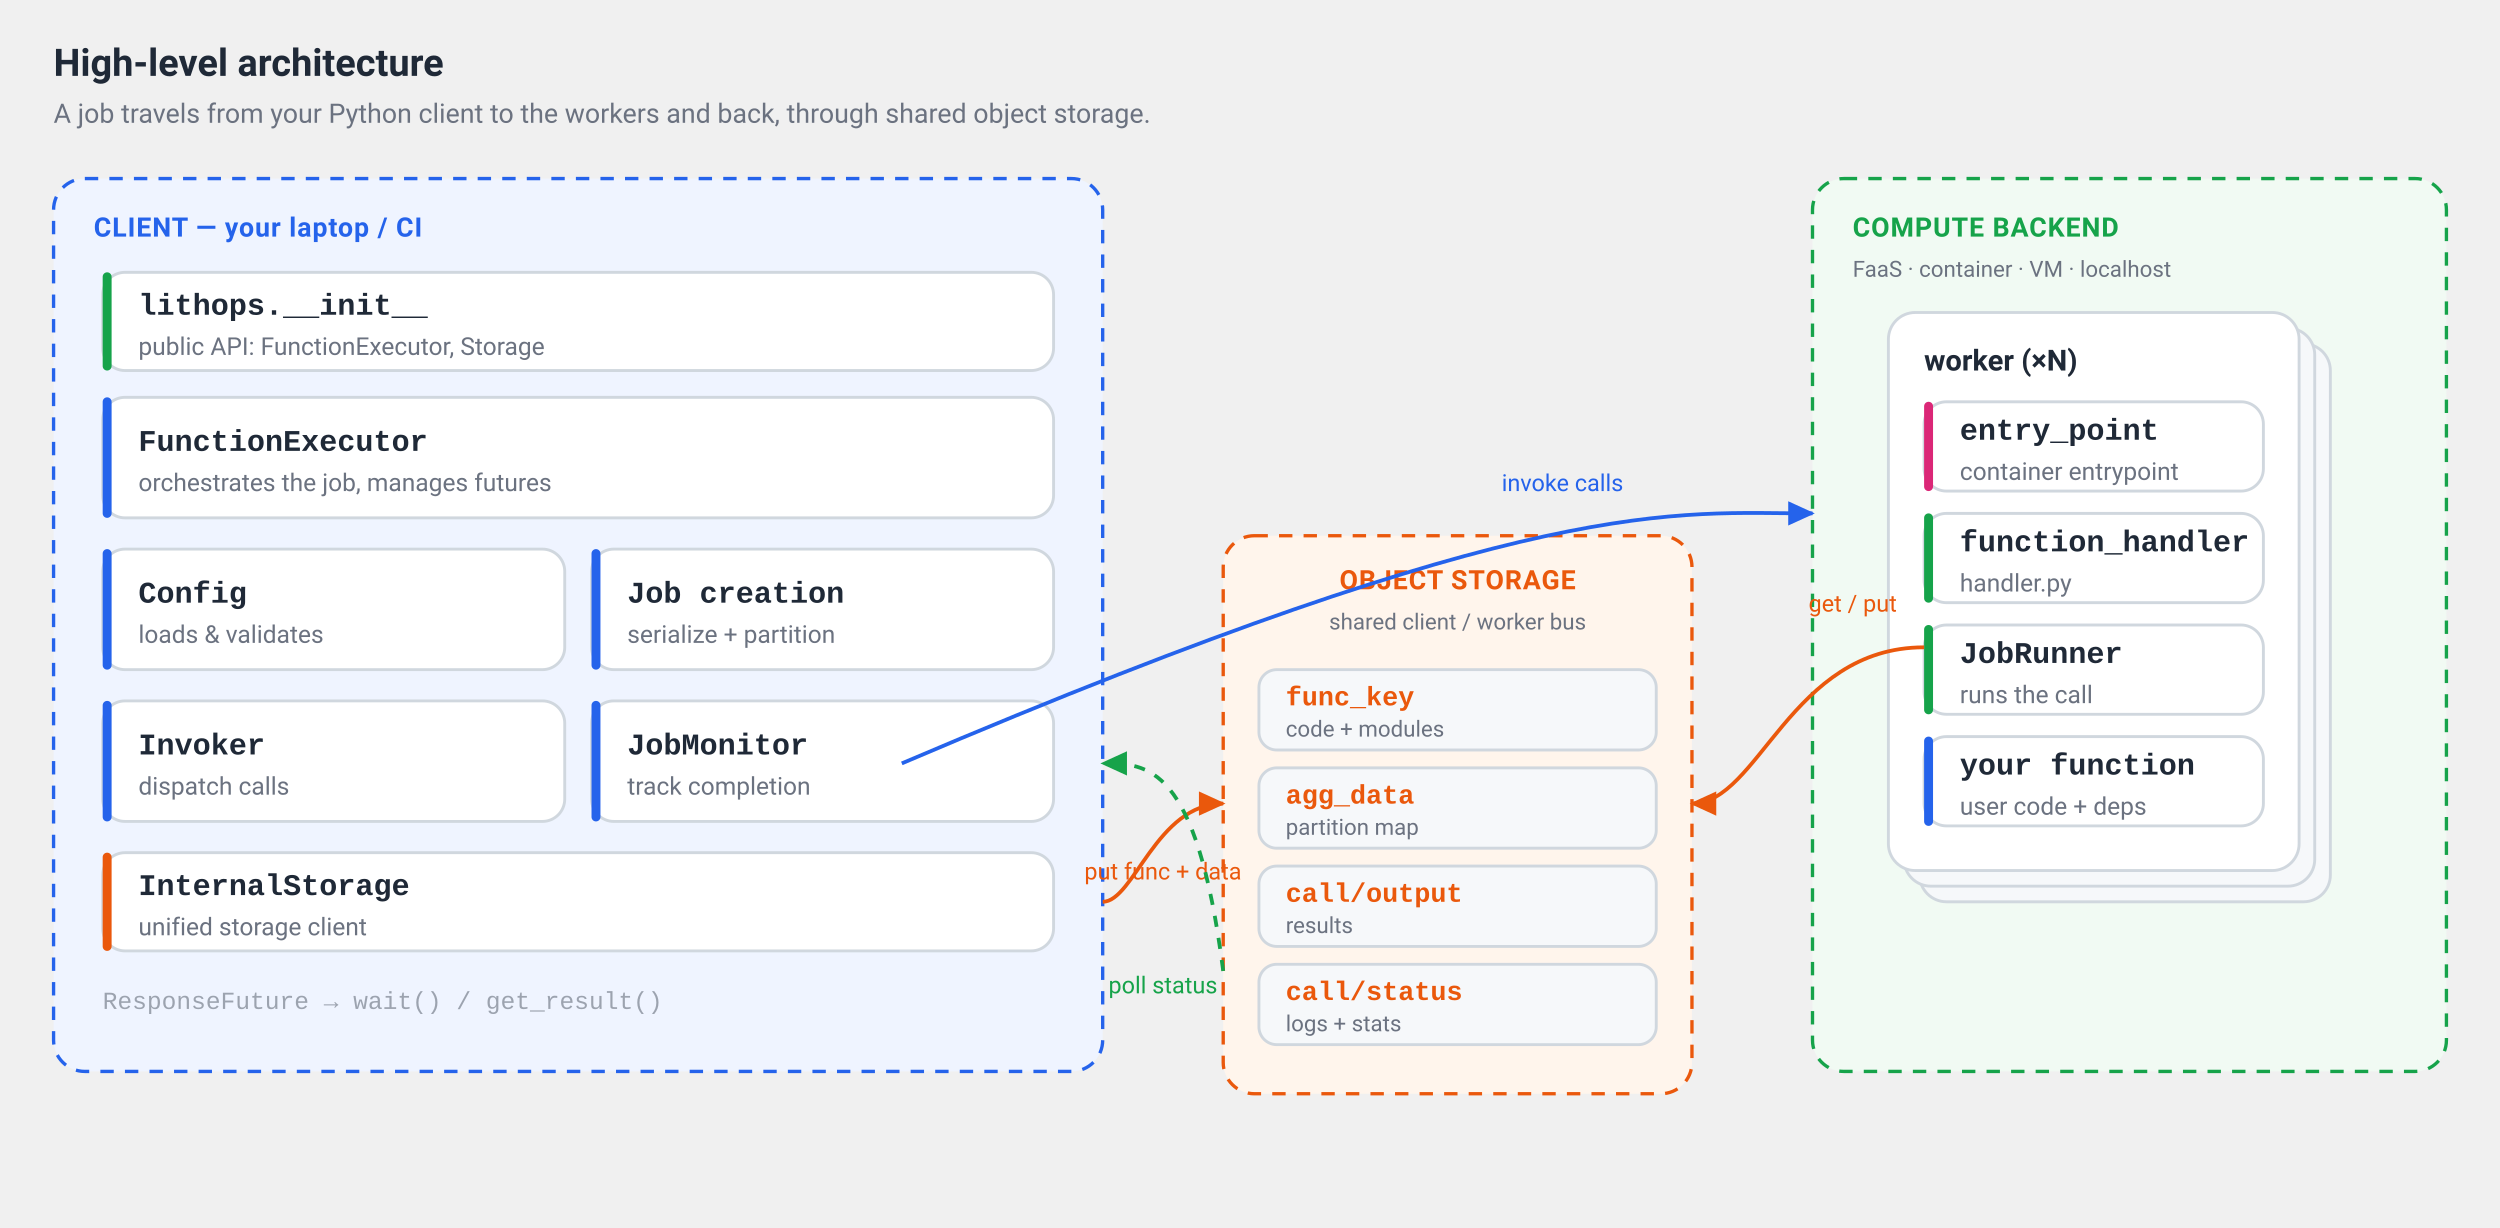
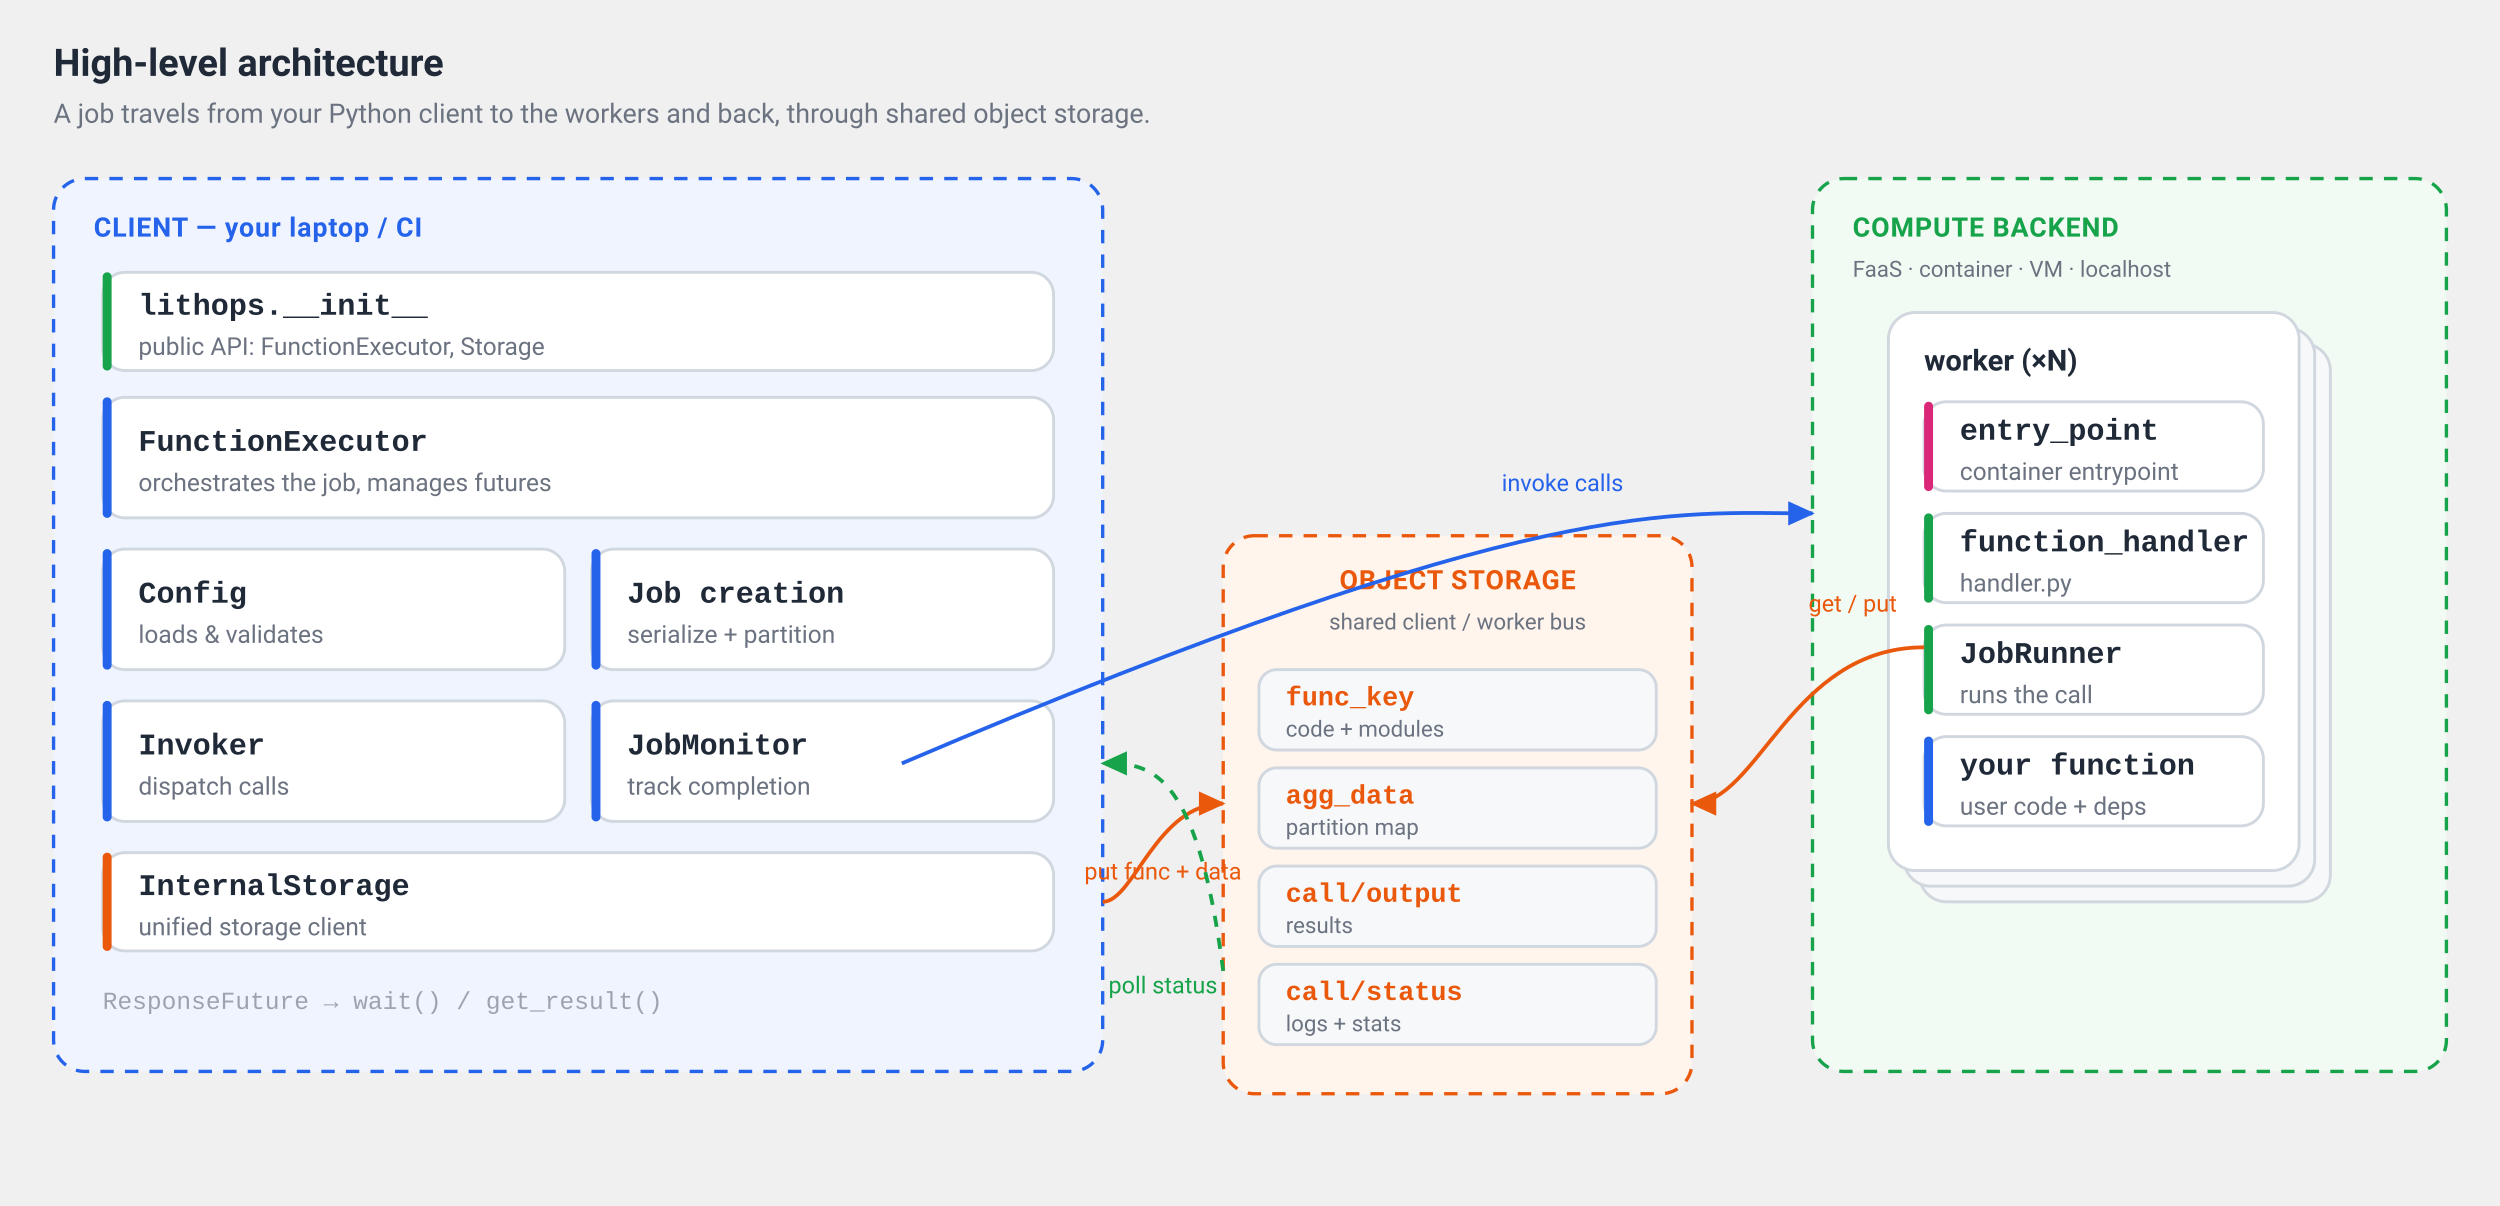
- <svg xmlns="http://www.w3.org/2000/svg" viewBox="0 0 1120 550" width="1120" height="550">
+ <svg xmlns="http://www.w3.org/2000/svg" viewBox="0 0 1120 540" width="1120" height="540">
  <style>
    text{font-family:-apple-system,BlinkMacSystemFont,'Segoe UI',Roboto,Helvetica,Arial,sans-serif;}
    .m{font-family:'SFMono-Regular',Consolas,'Liberation Mono',Menlo,monospace;}
    .title{fill:#1f2937;font-weight:700;}
    .lbl{fill:#1f2937;}
    .mut{fill:#6b7280;} .mut2{fill:#9ca3af;}
    .cy{fill:#2563eb;} .or{fill:#ea580c;} .gr{fill:#16a34a;} .pk{fill:#db2777;}
  </style>
  <defs>
    <marker id="acy" markerWidth="9" markerHeight="9" refX="6.4" refY="3.2" orient="auto">
      <path d="M0,0 L7,3.2 L0,6.4 Z" fill="#2563eb" />
    </marker>
    <marker id="aor" markerWidth="9" markerHeight="9" refX="6.4" refY="3.2" orient="auto">
      <path d="M0,0 L7,3.2 L0,6.4 Z" fill="#ea580c" />
    </marker>
    <marker id="agr" markerWidth="9" markerHeight="9" refX="6.4" refY="3.2" orient="auto">
      <path d="M0,0 L7,3.2 L0,6.4 Z" fill="#16a34a" />
    </marker>
    <marker id="amut" markerWidth="9" markerHeight="9" refX="6.4" refY="3.2" orient="auto">
      <path d="M0,0 L7,3.2 L0,6.4 Z" fill="#6b7280" />
    </marker>
  </defs>
  <text x="24" y="34" class="title" font-size="17" text-anchor="start">High-level architecture</text>
  <text x="24" y="55" class="mut" font-size="12" text-anchor="start">A job travels from your Python client to the workers and back, through shared object storage.</text>
  <rect x="24" y="80" width="470" height="400" rx="14" fill="#eff4ff" stroke="#2563eb" stroke-width="1.5" stroke-dasharray="6 5" />
  <text x="42" y="106" class="cy" font-size="12" font-weight="700" letter-spacing="0.4" text-anchor="start">CLIENT — your laptop / CI</text>
  <rect x="46" y="122" width="426" height="44" rx="10" fill="#ffffff" stroke="#d0d7de" stroke-width="1.3" />
  <rect x="46" y="122" width="4" height="44" rx="2" fill="#16a34a" />
  <text x="62" y="141.0" class="lbl m" font-size="13.5" font-weight="600" text-anchor="start">lithops.__init__</text>
  <text x="62" y="159.0" class="mut" font-size="11" text-anchor="start">public API: FunctionExecutor, Storage</text>
  <rect x="46" y="178" width="426" height="54" rx="10" fill="#ffffff" stroke="#d0d7de" stroke-width="1.3" />
  <rect x="46" y="178" width="4" height="54" rx="2" fill="#2563eb" />
  <text x="62" y="202.0" class="lbl m" font-size="13.5" font-weight="600" text-anchor="start">FunctionExecutor</text>
  <text x="62" y="220.0" class="mut" font-size="11" text-anchor="start">orchestrates the job, manages futures</text>
  <rect x="46" y="246" width="207.0" height="54" rx="10" fill="#ffffff" stroke="#d0d7de" stroke-width="1.3" />
  <rect x="46" y="246" width="4" height="54" rx="2" fill="#2563eb" />
  <text x="62" y="270.0" class="lbl m" font-size="13.5" font-weight="600" text-anchor="start">Config</text>
  <text x="62" y="288.0" class="mut" font-size="11" text-anchor="start">loads &amp; validates</text>
  <rect x="265.0" y="246" width="207.0" height="54" rx="10" fill="#ffffff" stroke="#d0d7de" stroke-width="1.3" />
  <rect x="265.0" y="246" width="4" height="54" rx="2" fill="#2563eb" />
  <text x="281.0" y="270.0" class="lbl m" font-size="13.5" font-weight="600" text-anchor="start">Job creation</text>
  <text x="281.0" y="288.0" class="mut" font-size="11" text-anchor="start">serialize + partition</text>
  <rect x="46" y="314" width="207.0" height="54" rx="10" fill="#ffffff" stroke="#d0d7de" stroke-width="1.3" />
  <rect x="46" y="314" width="4" height="54" rx="2" fill="#2563eb" />
  <text x="62" y="338.0" class="lbl m" font-size="13.5" font-weight="600" text-anchor="start">Invoker</text>
  <text x="62" y="356.0" class="mut" font-size="11" text-anchor="start">dispatch calls</text>
  <rect x="265.0" y="314" width="207.0" height="54" rx="10" fill="#ffffff" stroke="#d0d7de" stroke-width="1.3" />
  <rect x="265.0" y="314" width="4" height="54" rx="2" fill="#2563eb" />
  <text x="281.0" y="338.0" class="lbl m" font-size="13.5" font-weight="600" text-anchor="start">JobMonitor</text>
  <text x="281.0" y="356.0" class="mut" font-size="11" text-anchor="start">track completion</text>
  <rect x="46" y="382" width="426" height="44" rx="10" fill="#ffffff" stroke="#d0d7de" stroke-width="1.3" />
  <rect x="46" y="382" width="4" height="44" rx="2" fill="#ea580c" />
  <text x="62" y="401.0" class="lbl m" font-size="13.5" font-weight="600" text-anchor="start">InternalStorage</text>
  <text x="62" y="419.0" class="mut" font-size="11" text-anchor="start">unified storage client</text>
  <text x="46" y="452" class="mut2 m" font-size="11" text-anchor="start">ResponseFuture  →  wait() / get_result()</text>
  <rect x="548" y="240" width="210" height="250" rx="14" fill="#fff5ec" stroke="#ea580c" stroke-width="1.5" stroke-dasharray="6 5" />
  <text x="653.0" y="264" class="or" font-size="12" font-weight="700" letter-spacing="0.4" text-anchor="middle">OBJECT STORAGE</text>
  <text x="653.0" y="282" class="mut" font-size="10" text-anchor="middle">shared client / worker bus</text>
  <rect x="564" y="300" width="178" height="36" rx="8" fill="#f6f8fa" stroke="#d0d7de" stroke-width="1.3" />
  <text x="576" y="316" class="or m" font-size="12" font-weight="600" text-anchor="start">func_key</text>
  <text x="576" y="330" class="mut" font-size="10" text-anchor="start">code + modules</text>
  <rect x="564" y="344" width="178" height="36" rx="8" fill="#f6f8fa" stroke="#d0d7de" stroke-width="1.3" />
  <text x="576" y="360" class="or m" font-size="12" font-weight="600" text-anchor="start">agg_data</text>
  <text x="576" y="374" class="mut" font-size="10" text-anchor="start">partition map</text>
  <rect x="564" y="388" width="178" height="36" rx="8" fill="#f6f8fa" stroke="#d0d7de" stroke-width="1.3" />
  <text x="576" y="404" class="or m" font-size="12" font-weight="600" text-anchor="start">call/output</text>
  <text x="576" y="418" class="mut" font-size="10" text-anchor="start">results</text>
  <rect x="564" y="432" width="178" height="36" rx="8" fill="#f6f8fa" stroke="#d0d7de" stroke-width="1.3" />
  <text x="576" y="448" class="or m" font-size="12" font-weight="600" text-anchor="start">call/status</text>
  <text x="576" y="462" class="mut" font-size="10" text-anchor="start">logs + stats</text>
  <rect x="812" y="80" width="284" height="400" rx="14" fill="#f1faf3" stroke="#16a34a" stroke-width="1.5" stroke-dasharray="6 5" />
  <text x="830" y="106" class="gr" font-size="12" font-weight="700" letter-spacing="0.4" text-anchor="start">COMPUTE BACKEND</text>
  <text x="830" y="124" class="mut" font-size="10" text-anchor="start">FaaS · container · VM · localhost</text>
  <rect x="860" y="154" width="184" height="250" rx="12" fill="#f6f8fa" stroke="#d0d7de" stroke-width="1.3" />
  <rect x="853" y="147" width="184" height="250" rx="12" fill="#f6f8fa" stroke="#d0d7de" stroke-width="1.3" />
  <rect x="846" y="140" width="184" height="250" rx="12" fill="#ffffff" stroke="#d0d7de" stroke-width="1.3" />
  <text x="862" y="166" class="lbl" font-size="13" font-weight="700" text-anchor="start">worker  (×N)</text>
  <rect x="862" y="180" width="152" height="40" rx="10" fill="#ffffff" stroke="#d0d7de" stroke-width="1.3" />
  <rect x="862" y="180" width="4" height="40" rx="2" fill="#db2777" />
  <text x="878" y="197.0" class="lbl m" font-size="13.5" font-weight="600" text-anchor="start">entry_point</text>
  <text x="878" y="215.0" class="mut" font-size="11" text-anchor="start">container entrypoint</text>
  <rect x="862" y="230" width="152" height="40" rx="10" fill="#ffffff" stroke="#d0d7de" stroke-width="1.3" />
  <rect x="862" y="230" width="4" height="40" rx="2" fill="#16a34a" />
  <text x="878" y="247.0" class="lbl m" font-size="13.5" font-weight="600" text-anchor="start">function_handler</text>
  <text x="878" y="265.0" class="mut" font-size="11" text-anchor="start">handler.py</text>
  <rect x="862" y="280" width="152" height="40" rx="10" fill="#ffffff" stroke="#d0d7de" stroke-width="1.3" />
  <rect x="862" y="280" width="4" height="40" rx="2" fill="#16a34a" />
  <text x="878" y="297.0" class="lbl m" font-size="13.5" font-weight="600" text-anchor="start">JobRunner</text>
  <text x="878" y="315.0" class="mut" font-size="11" text-anchor="start">runs the call</text>
  <rect x="862" y="330" width="152" height="40" rx="10" fill="#ffffff" stroke="#d0d7de" stroke-width="1.3" />
  <rect x="862" y="330" width="4" height="40" rx="2" fill="#2563eb" />
  <text x="878" y="347.0" class="lbl m" font-size="13.5" font-weight="600" text-anchor="start">your function</text>
  <text x="878" y="365.0" class="mut" font-size="11" text-anchor="start">user code + deps</text>
  <path d="M494,404 C 508,404 518,360 548,360" fill="none" stroke="#ea580c" stroke-width="1.7" marker-end="url(#aor)" />
  <text x="521.0" y="394" class="or" font-size="10.5" text-anchor="middle">put func + data</text>
  <path d="M404,342 C 690,220 750,230 812,230" fill="none" stroke="#2563eb" stroke-width="1.7" marker-end="url(#acy)" />
  <text x="700" y="220" class="cy" font-size="10.5" text-anchor="middle">invoke calls</text>
  <path d="M862,290 C 802,290 788,360 758,360" fill="none" stroke="#ea580c" stroke-width="1.7" marker-end="url(#aor)" />
  <text x="830" y="274" class="or" font-size="10.5" text-anchor="middle">get / put</text>
  <path d="M548,435 C 536,342 514,342 494,342" fill="none" stroke="#16a34a" stroke-width="1.7" stroke-dasharray="5 5" marker-end="url(#agr)" />
  <text x="521.0" y="445" class="gr" font-size="10.5" text-anchor="middle">poll status</text>
</svg>
